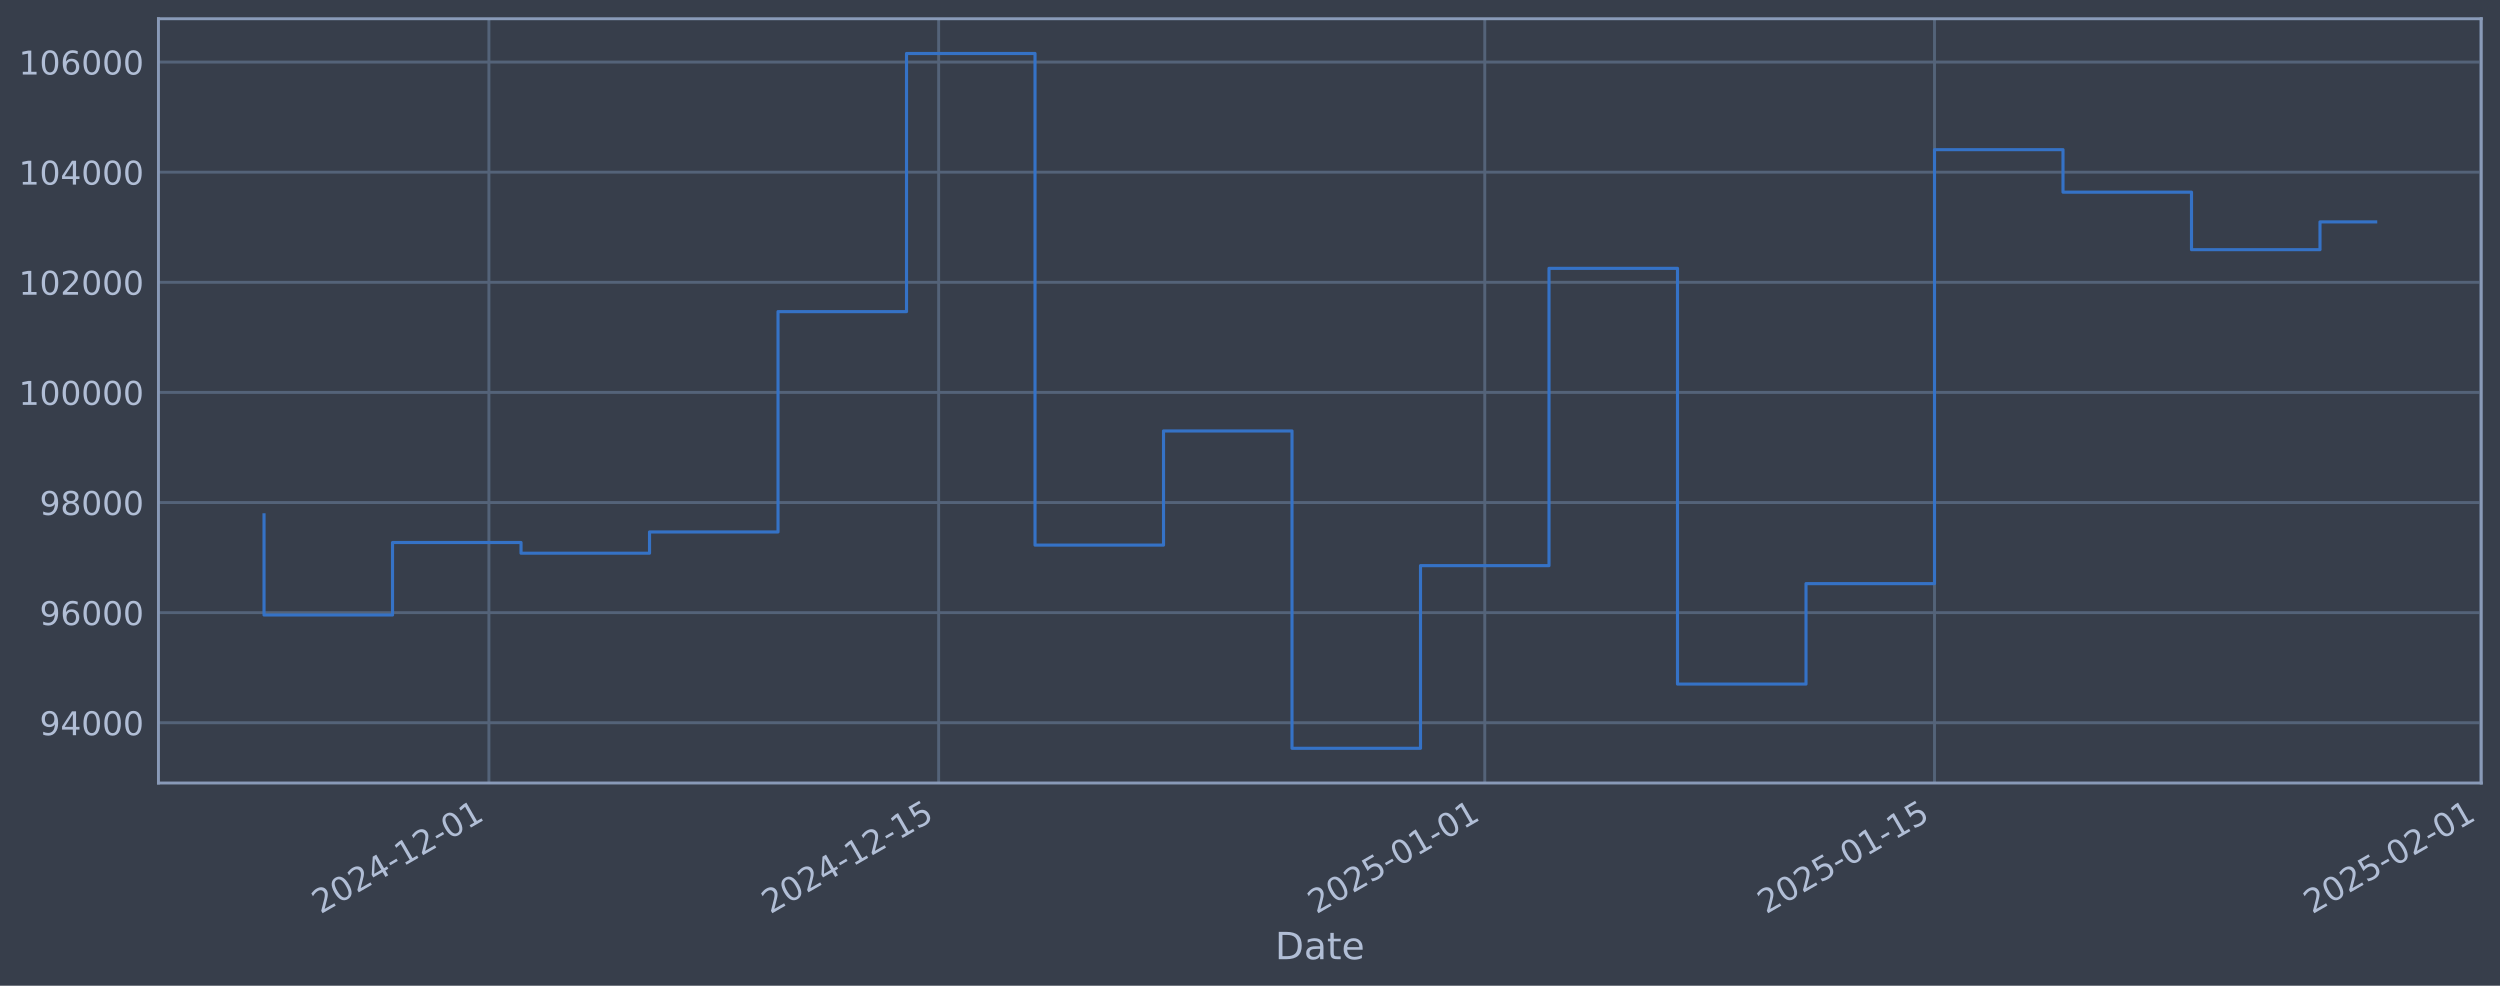
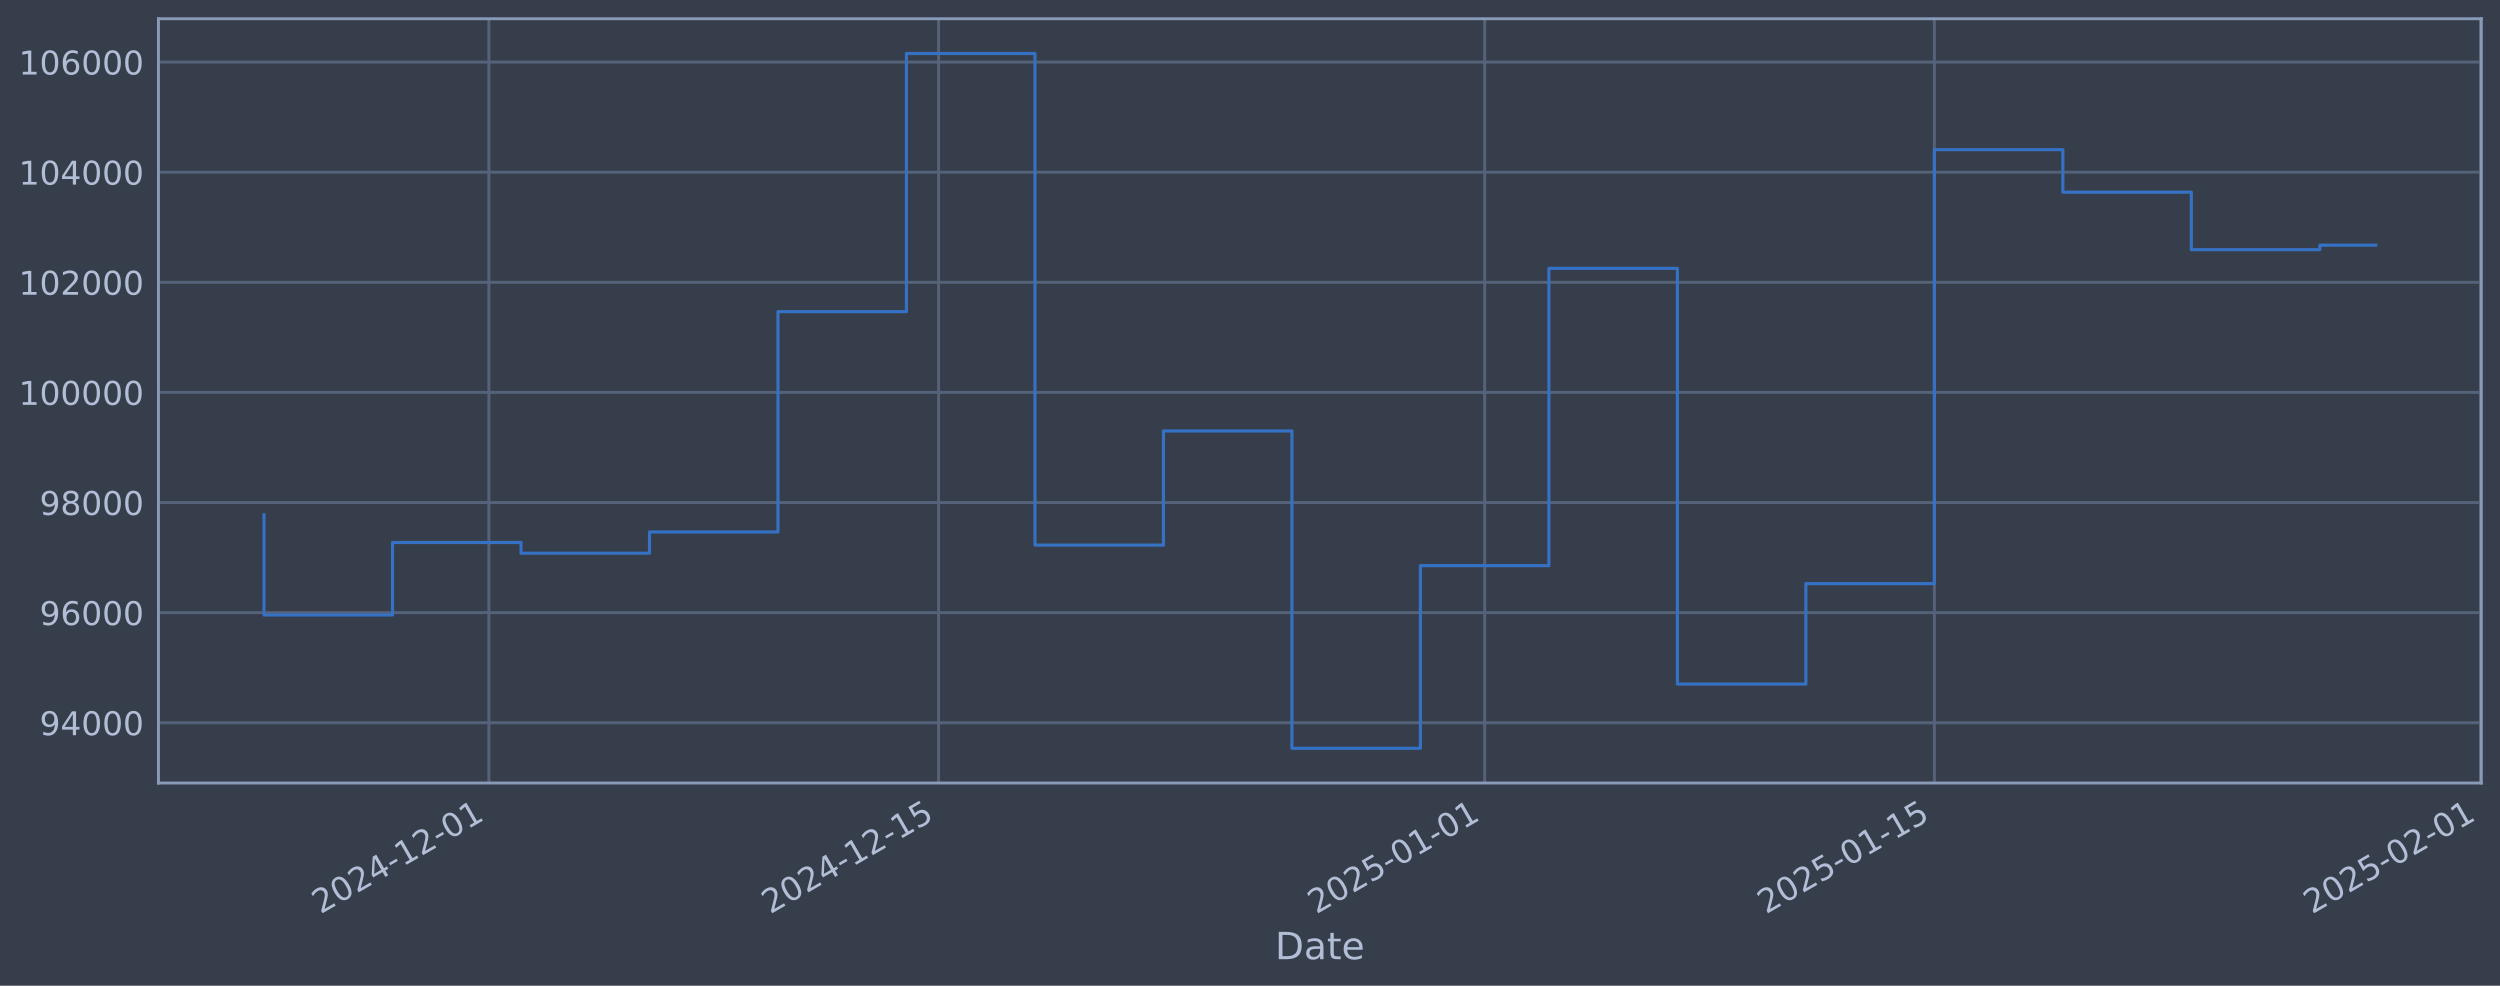
<svg xmlns="http://www.w3.org/2000/svg" xmlns:xlink="http://www.w3.org/1999/xlink" width="960.9pt" height="378.87pt" viewBox="0 0 960.9 378.87" version="1.1">
  <defs>
    <style type="text/css">*{stroke-linejoin: round; stroke-linecap: butt}</style>
  </defs>
  <g id="figure_1">
    <g id="patch_1">
      <path d="M 0 378.87  L 960.9 378.87  L 960.9 0  L 0 0  z " style="fill: #373e4b" />
    </g>
    <g id="axes_1">
      <g id="patch_2">
        <path d="M 60.901 300.96  L 953.701 300.96  L 953.701 7.2  L 60.901 7.2  z " style="fill: #373e4b" />
      </g>
      <g id="matplotlib.axis_1">
        <g id="xtick_1">
          <g id="line2d_1">
-             <path d="M 187.914 300.96  L 187.914 7.2  " clip-path="url(#p2be96900df)" style="fill: none; stroke: #546379; stroke-width: 1.12; stroke-linecap: square" />
+             <path d="M 187.907 300.96  L 187.907 7.2  " clip-path="url(#p4908991594)" style="fill: none; stroke: #546379; stroke-width: 1.12; stroke-linecap: square" />
          </g>
          <g id="line2d_2" />
          <g id="text_1">
-             <g style="fill: #b1bed6" transform="translate(123.1884 351.4642) rotate(-30) scale(0.126 -0.126)">
+             <g style="fill: #b1bed6" transform="translate(123.1812 351.4642) rotate(-30) scale(0.126 -0.126)">
              <defs>
                <path id="DejaVuSans-32" d="M 1228 531  L 3431 531  L 3431 0  L 469 0  L 469 531  Q 828 903 1448 1529  Q 2069 2156 2228 2338  Q 2531 2678 2651 2914  Q 2772 3150 2772 3378  Q 2772 3750 2511 3984  Q 2250 4219 1831 4219  Q 1534 4219 1204 4116  Q 875 4013 500 3803  L 500 4441  Q 881 4594 1212 4672  Q 1544 4750 1819 4750  Q 2544 4750 2975 4387  Q 3406 4025 3406 3419  Q 3406 3131 3298 2873  Q 3191 2616 2906 2266  Q 2828 2175 2409 1742  Q 1991 1309 1228 531  z " transform="scale(0.015625)" />
                <path id="DejaVuSans-30" d="M 2034 4250  Q 1547 4250 1301 3770  Q 1056 3291 1056 2328  Q 1056 1369 1301 889  Q 1547 409 2034 409  Q 2525 409 2770 889  Q 3016 1369 3016 2328  Q 3016 3291 2770 3770  Q 2525 4250 2034 4250  z M 2034 4750  Q 2819 4750 3233 4129  Q 3647 3509 3647 2328  Q 3647 1150 3233 529  Q 2819 -91 2034 -91  Q 1250 -91 836 529  Q 422 1150 422 2328  Q 422 3509 836 4129  Q 1250 4750 2034 4750  z " transform="scale(0.015625)" />
                <path id="DejaVuSans-34" d="M 2419 4116  L 825 1625  L 2419 1625  L 2419 4116  z M 2253 4666  L 3047 4666  L 3047 1625  L 3713 1625  L 3713 1100  L 3047 1100  L 3047 0  L 2419 0  L 2419 1100  L 313 1100  L 313 1709  L 2253 4666  z " transform="scale(0.015625)" />
                <path id="DejaVuSans-2d" d="M 313 2009  L 1997 2009  L 1997 1497  L 313 1497  L 313 2009  z " transform="scale(0.015625)" />
                <path id="DejaVuSans-31" d="M 794 531  L 1825 531  L 1825 4091  L 703 3866  L 703 4441  L 1819 4666  L 2450 4666  L 2450 531  L 3481 531  L 3481 0  L 794 0  L 794 531  z " transform="scale(0.015625)" />
              </defs>
              <use xlink:href="#DejaVuSans-32" />
              <use xlink:href="#DejaVuSans-30" transform="translate(63.62305 0)" />
              <use xlink:href="#DejaVuSans-32" transform="translate(127.2461 0)" />
              <use xlink:href="#DejaVuSans-34" transform="translate(190.8691 0)" />
              <use xlink:href="#DejaVuSans-2d" transform="translate(254.4922 0)" />
              <use xlink:href="#DejaVuSans-31" transform="translate(290.5762 0)" />
              <use xlink:href="#DejaVuSans-32" transform="translate(354.1992 0)" />
              <use xlink:href="#DejaVuSans-2d" transform="translate(417.8223 0)" />
              <use xlink:href="#DejaVuSans-30" transform="translate(453.9062 0)" />
              <use xlink:href="#DejaVuSans-31" transform="translate(517.5293 0)" />
            </g>
          </g>
        </g>
        <g id="xtick_2">
          <g id="line2d_3">
-             <path d="M 360.777 300.96  L 360.777 7.2  " clip-path="url(#p2be96900df)" style="fill: none; stroke: #546379; stroke-width: 1.12; stroke-linecap: square" />
+             <path d="M 360.755 300.96  L 360.755 7.2  " clip-path="url(#p4908991594)" style="fill: none; stroke: #546379; stroke-width: 1.12; stroke-linecap: square" />
          </g>
          <g id="line2d_4" />
          <g id="text_2">
-             <g style="fill: #b1bed6" transform="translate(296.0515 351.4642) rotate(-30) scale(0.126 -0.126)">
+             <g style="fill: #b1bed6" transform="translate(296.0299 351.4642) rotate(-30) scale(0.126 -0.126)">
              <defs>
                <path id="DejaVuSans-35" d="M 691 4666  L 3169 4666  L 3169 4134  L 1269 4134  L 1269 2991  Q 1406 3038 1543 3061  Q 1681 3084 1819 3084  Q 2600 3084 3056 2656  Q 3513 2228 3513 1497  Q 3513 744 3044 326  Q 2575 -91 1722 -91  Q 1428 -91 1123 -41  Q 819 9 494 109  L 494 744  Q 775 591 1075 516  Q 1375 441 1709 441  Q 2250 441 2565 725  Q 2881 1009 2881 1497  Q 2881 1984 2565 2268  Q 2250 2553 1709 2553  Q 1456 2553 1204 2497  Q 953 2441 691 2322  L 691 4666  z " transform="scale(0.015625)" />
              </defs>
              <use xlink:href="#DejaVuSans-32" />
              <use xlink:href="#DejaVuSans-30" transform="translate(63.62305 0)" />
              <use xlink:href="#DejaVuSans-32" transform="translate(127.2461 0)" />
              <use xlink:href="#DejaVuSans-34" transform="translate(190.8691 0)" />
              <use xlink:href="#DejaVuSans-2d" transform="translate(254.4922 0)" />
              <use xlink:href="#DejaVuSans-31" transform="translate(290.5762 0)" />
              <use xlink:href="#DejaVuSans-32" transform="translate(354.1992 0)" />
              <use xlink:href="#DejaVuSans-2d" transform="translate(417.8223 0)" />
              <use xlink:href="#DejaVuSans-31" transform="translate(453.9062 0)" />
              <use xlink:href="#DejaVuSans-35" transform="translate(517.5293 0)" />
            </g>
          </g>
        </g>
        <g id="xtick_3">
          <g id="line2d_5">
-             <path d="M 570.682 300.96  L 570.682 7.2  " clip-path="url(#p2be96900df)" style="fill: none; stroke: #546379; stroke-width: 1.12; stroke-linecap: square" />
+             <path d="M 570.643 300.96  L 570.643 7.2  " clip-path="url(#p4908991594)" style="fill: none; stroke: #546379; stroke-width: 1.12; stroke-linecap: square" />
          </g>
          <g id="line2d_6" />
          <g id="text_3">
-             <g style="fill: #b1bed6" transform="translate(505.9568 351.4642) rotate(-30) scale(0.126 -0.126)">
+             <g style="fill: #b1bed6" transform="translate(505.9176 351.4642) rotate(-30) scale(0.126 -0.126)">
              <use xlink:href="#DejaVuSans-32" />
              <use xlink:href="#DejaVuSans-30" transform="translate(63.62305 0)" />
              <use xlink:href="#DejaVuSans-32" transform="translate(127.2461 0)" />
              <use xlink:href="#DejaVuSans-35" transform="translate(190.8691 0)" />
              <use xlink:href="#DejaVuSans-2d" transform="translate(254.4922 0)" />
              <use xlink:href="#DejaVuSans-30" transform="translate(290.5762 0)" />
              <use xlink:href="#DejaVuSans-31" transform="translate(354.1992 0)" />
              <use xlink:href="#DejaVuSans-2d" transform="translate(417.8223 0)" />
              <use xlink:href="#DejaVuSans-30" transform="translate(453.9062 0)" />
              <use xlink:href="#DejaVuSans-31" transform="translate(517.5293 0)" />
            </g>
          </g>
        </g>
        <g id="xtick_4">
          <g id="line2d_7">
-             <path d="M 743.545 300.96  L 743.545 7.2  " clip-path="url(#p2be96900df)" style="fill: none; stroke: #546379; stroke-width: 1.12; stroke-linecap: square" />
+             <path d="M 743.492 300.96  L 743.492 7.2  " clip-path="url(#p4908991594)" style="fill: none; stroke: #546379; stroke-width: 1.12; stroke-linecap: square" />
          </g>
          <g id="line2d_8" />
          <g id="text_4">
-             <g style="fill: #b1bed6" transform="translate(678.8199 351.4642) rotate(-30) scale(0.126 -0.126)">
+             <g style="fill: #b1bed6" transform="translate(678.7662 351.4642) rotate(-30) scale(0.126 -0.126)">
              <use xlink:href="#DejaVuSans-32" />
              <use xlink:href="#DejaVuSans-30" transform="translate(63.62305 0)" />
              <use xlink:href="#DejaVuSans-32" transform="translate(127.2461 0)" />
              <use xlink:href="#DejaVuSans-35" transform="translate(190.8691 0)" />
              <use xlink:href="#DejaVuSans-2d" transform="translate(254.4922 0)" />
              <use xlink:href="#DejaVuSans-30" transform="translate(290.5762 0)" />
              <use xlink:href="#DejaVuSans-31" transform="translate(354.1992 0)" />
              <use xlink:href="#DejaVuSans-2d" transform="translate(417.8223 0)" />
              <use xlink:href="#DejaVuSans-31" transform="translate(453.9062 0)" />
              <use xlink:href="#DejaVuSans-35" transform="translate(517.5293 0)" />
            </g>
          </g>
        </g>
        <g id="xtick_5">
          <g id="line2d_9">
-             <path d="M 953.451 300.96  L 953.451 7.2  " clip-path="url(#p2be96900df)" style="fill: none; stroke: #546379; stroke-width: 1.12; stroke-linecap: square" />
+             <path d="M 953.379 300.96  L 953.379 7.2  " clip-path="url(#p4908991594)" style="fill: none; stroke: #546379; stroke-width: 1.12; stroke-linecap: square" />
          </g>
          <g id="line2d_10" />
          <g id="text_5">
-             <g style="fill: #b1bed6" transform="translate(888.7252 351.4642) rotate(-30) scale(0.126 -0.126)">
+             <g style="fill: #b1bed6" transform="translate(888.6539 351.4642) rotate(-30) scale(0.126 -0.126)">
              <use xlink:href="#DejaVuSans-32" />
              <use xlink:href="#DejaVuSans-30" transform="translate(63.62305 0)" />
              <use xlink:href="#DejaVuSans-32" transform="translate(127.2461 0)" />
              <use xlink:href="#DejaVuSans-35" transform="translate(190.8691 0)" />
              <use xlink:href="#DejaVuSans-2d" transform="translate(254.4922 0)" />
              <use xlink:href="#DejaVuSans-30" transform="translate(290.5762 0)" />
              <use xlink:href="#DejaVuSans-32" transform="translate(354.1992 0)" />
              <use xlink:href="#DejaVuSans-2d" transform="translate(417.8223 0)" />
              <use xlink:href="#DejaVuSans-30" transform="translate(453.9062 0)" />
              <use xlink:href="#DejaVuSans-31" transform="translate(517.5293 0)" />
            </g>
          </g>
        </g>
        <g id="text_6">
          <g style="fill: #b1bed6" transform="translate(490.0914 368.6753) scale(0.144 -0.144)">
            <defs>
              <path id="DejaVuSans-44" d="M 1259 4147  L 1259 519  L 2022 519  Q 2988 519 3436 956  Q 3884 1394 3884 2338  Q 3884 3275 3436 3711  Q 2988 4147 2022 4147  L 1259 4147  z M 628 4666  L 1925 4666  Q 3281 4666 3915 4102  Q 4550 3538 4550 2338  Q 4550 1131 3912 565  Q 3275 0 1925 0  L 628 0  L 628 4666  z " transform="scale(0.015625)" />
              <path id="DejaVuSans-61" d="M 2194 1759  Q 1497 1759 1228 1600  Q 959 1441 959 1056  Q 959 750 1161 570  Q 1363 391 1709 391  Q 2188 391 2477 730  Q 2766 1069 2766 1631  L 2766 1759  L 2194 1759  z M 3341 1997  L 3341 0  L 2766 0  L 2766 531  Q 2569 213 2275 61  Q 1981 -91 1556 -91  Q 1019 -91 701 211  Q 384 513 384 1019  Q 384 1609 779 1909  Q 1175 2209 1959 2209  L 2766 2209  L 2766 2266  Q 2766 2663 2505 2880  Q 2244 3097 1772 3097  Q 1472 3097 1187 3025  Q 903 2953 641 2809  L 641 3341  Q 956 3463 1253 3523  Q 1550 3584 1831 3584  Q 2591 3584 2966 3190  Q 3341 2797 3341 1997  z " transform="scale(0.015625)" />
              <path id="DejaVuSans-74" d="M 1172 4494  L 1172 3500  L 2356 3500  L 2356 3053  L 1172 3053  L 1172 1153  Q 1172 725 1289 603  Q 1406 481 1766 481  L 2356 481  L 2356 0  L 1766 0  Q 1100 0 847 248  Q 594 497 594 1153  L 594 3053  L 172 3053  L 172 3500  L 594 3500  L 594 4494  L 1172 4494  z " transform="scale(0.015625)" />
              <path id="DejaVuSans-65" d="M 3597 1894  L 3597 1613  L 953 1613  Q 991 1019 1311 708  Q 1631 397 2203 397  Q 2534 397 2845 478  Q 3156 559 3463 722  L 3463 178  Q 3153 47 2828 -22  Q 2503 -91 2169 -91  Q 1331 -91 842 396  Q 353 884 353 1716  Q 353 2575 817 3079  Q 1281 3584 2069 3584  Q 2775 3584 3186 3129  Q 3597 2675 3597 1894  z M 3022 2063  Q 3016 2534 2758 2815  Q 2500 3097 2075 3097  Q 1594 3097 1305 2825  Q 1016 2553 972 2059  L 3022 2063  z " transform="scale(0.015625)" />
            </defs>
            <use xlink:href="#DejaVuSans-44" />
            <use xlink:href="#DejaVuSans-61" transform="translate(77.00195 0)" />
            <use xlink:href="#DejaVuSans-74" transform="translate(138.2812 0)" />
            <use xlink:href="#DejaVuSans-65" transform="translate(177.4902 0)" />
          </g>
        </g>
      </g>
      <g id="matplotlib.axis_2">
        <g id="ytick_1">
          <g id="line2d_11">
-             <path d="M 60.901 277.797  L 953.701 277.797  " clip-path="url(#p2be96900df)" style="fill: none; stroke: #546379; stroke-width: 1.12; stroke-linecap: square" />
+             <path d="M 60.901 277.797  L 953.701 277.797  " clip-path="url(#p4908991594)" style="fill: none; stroke: #546379; stroke-width: 1.12; stroke-linecap: square" />
          </g>
          <g id="line2d_12" />
          <g id="text_7">
            <g style="fill: #b1bed6" transform="translate(15.21675 282.5841) scale(0.126 -0.126)">
              <defs>
                <path id="DejaVuSans-39" d="M 703 97  L 703 672  Q 941 559 1184 500  Q 1428 441 1663 441  Q 2288 441 2617 861  Q 2947 1281 2994 2138  Q 2813 1869 2534 1725  Q 2256 1581 1919 1581  Q 1219 1581 811 2004  Q 403 2428 403 3163  Q 403 3881 828 4315  Q 1253 4750 1959 4750  Q 2769 4750 3195 4129  Q 3622 3509 3622 2328  Q 3622 1225 3098 567  Q 2575 -91 1691 -91  Q 1453 -91 1209 -44  Q 966 3 703 97  z M 1959 2075  Q 2384 2075 2632 2365  Q 2881 2656 2881 3163  Q 2881 3666 2632 3958  Q 2384 4250 1959 4250  Q 1534 4250 1286 3958  Q 1038 3666 1038 3163  Q 1038 2656 1286 2365  Q 1534 2075 1959 2075  z " transform="scale(0.015625)" />
              </defs>
              <use xlink:href="#DejaVuSans-39" />
              <use xlink:href="#DejaVuSans-34" transform="translate(63.62305 0)" />
              <use xlink:href="#DejaVuSans-30" transform="translate(127.2461 0)" />
              <use xlink:href="#DejaVuSans-30" transform="translate(190.8691 0)" />
              <use xlink:href="#DejaVuSans-30" transform="translate(254.4922 0)" />
            </g>
          </g>
        </g>
        <g id="ytick_2">
          <g id="line2d_13">
-             <path d="M 60.901 235.473  L 953.701 235.473  " clip-path="url(#p2be96900df)" style="fill: none; stroke: #546379; stroke-width: 1.12; stroke-linecap: square" />
+             <path d="M 60.901 235.473  L 953.701 235.473  " clip-path="url(#p4908991594)" style="fill: none; stroke: #546379; stroke-width: 1.12; stroke-linecap: square" />
          </g>
          <g id="line2d_14" />
          <g id="text_8">
            <g style="fill: #b1bed6" transform="translate(15.21675 240.2602) scale(0.126 -0.126)">
              <defs>
                <path id="DejaVuSans-36" d="M 2113 2584  Q 1688 2584 1439 2293  Q 1191 2003 1191 1497  Q 1191 994 1439 701  Q 1688 409 2113 409  Q 2538 409 2786 701  Q 3034 994 3034 1497  Q 3034 2003 2786 2293  Q 2538 2584 2113 2584  z M 3366 4563  L 3366 3988  Q 3128 4100 2886 4159  Q 2644 4219 2406 4219  Q 1781 4219 1451 3797  Q 1122 3375 1075 2522  Q 1259 2794 1537 2939  Q 1816 3084 2150 3084  Q 2853 3084 3261 2657  Q 3669 2231 3669 1497  Q 3669 778 3244 343  Q 2819 -91 2113 -91  Q 1303 -91 875 529  Q 447 1150 447 2328  Q 447 3434 972 4092  Q 1497 4750 2381 4750  Q 2619 4750 2861 4703  Q 3103 4656 3366 4563  z " transform="scale(0.015625)" />
              </defs>
              <use xlink:href="#DejaVuSans-39" />
              <use xlink:href="#DejaVuSans-36" transform="translate(63.62305 0)" />
              <use xlink:href="#DejaVuSans-30" transform="translate(127.2461 0)" />
              <use xlink:href="#DejaVuSans-30" transform="translate(190.8691 0)" />
              <use xlink:href="#DejaVuSans-30" transform="translate(254.4922 0)" />
            </g>
          </g>
        </g>
        <g id="ytick_3">
          <g id="line2d_15">
-             <path d="M 60.901 193.149  L 953.701 193.149  " clip-path="url(#p2be96900df)" style="fill: none; stroke: #546379; stroke-width: 1.12; stroke-linecap: square" />
+             <path d="M 60.901 193.149  L 953.701 193.149  " clip-path="url(#p4908991594)" style="fill: none; stroke: #546379; stroke-width: 1.12; stroke-linecap: square" />
          </g>
          <g id="line2d_16" />
          <g id="text_9">
            <g style="fill: #b1bed6" transform="translate(15.21675 197.9364) scale(0.126 -0.126)">
              <defs>
                <path id="DejaVuSans-38" d="M 2034 2216  Q 1584 2216 1326 1975  Q 1069 1734 1069 1313  Q 1069 891 1326 650  Q 1584 409 2034 409  Q 2484 409 2743 651  Q 3003 894 3003 1313  Q 3003 1734 2745 1975  Q 2488 2216 2034 2216  z M 1403 2484  Q 997 2584 770 2862  Q 544 3141 544 3541  Q 544 4100 942 4425  Q 1341 4750 2034 4750  Q 2731 4750 3128 4425  Q 3525 4100 3525 3541  Q 3525 3141 3298 2862  Q 3072 2584 2669 2484  Q 3125 2378 3379 2068  Q 3634 1759 3634 1313  Q 3634 634 3220 271  Q 2806 -91 2034 -91  Q 1263 -91 848 271  Q 434 634 434 1313  Q 434 1759 690 2068  Q 947 2378 1403 2484  z M 1172 3481  Q 1172 3119 1398 2916  Q 1625 2713 2034 2713  Q 2441 2713 2670 2916  Q 2900 3119 2900 3481  Q 2900 3844 2670 4047  Q 2441 4250 2034 4250  Q 1625 4250 1398 4047  Q 1172 3844 1172 3481  z " transform="scale(0.015625)" />
              </defs>
              <use xlink:href="#DejaVuSans-39" />
              <use xlink:href="#DejaVuSans-38" transform="translate(63.62305 0)" />
              <use xlink:href="#DejaVuSans-30" transform="translate(127.2461 0)" />
              <use xlink:href="#DejaVuSans-30" transform="translate(190.8691 0)" />
              <use xlink:href="#DejaVuSans-30" transform="translate(254.4922 0)" />
            </g>
          </g>
        </g>
        <g id="ytick_4">
          <g id="line2d_17">
-             <path d="M 60.901 150.826  L 953.701 150.826  " clip-path="url(#p2be96900df)" style="fill: none; stroke: #546379; stroke-width: 1.12; stroke-linecap: square" />
+             <path d="M 60.901 150.826  L 953.701 150.826  " clip-path="url(#p4908991594)" style="fill: none; stroke: #546379; stroke-width: 1.12; stroke-linecap: square" />
          </g>
          <g id="line2d_18" />
          <g id="text_10">
            <g style="fill: #b1bed6" transform="translate(7.2 155.6126) scale(0.126 -0.126)">
              <use xlink:href="#DejaVuSans-31" />
              <use xlink:href="#DejaVuSans-30" transform="translate(63.62305 0)" />
              <use xlink:href="#DejaVuSans-30" transform="translate(127.2461 0)" />
              <use xlink:href="#DejaVuSans-30" transform="translate(190.8691 0)" />
              <use xlink:href="#DejaVuSans-30" transform="translate(254.4922 0)" />
              <use xlink:href="#DejaVuSans-30" transform="translate(318.1152 0)" />
            </g>
          </g>
        </g>
        <g id="ytick_5">
          <g id="line2d_19">
-             <path d="M 60.901 108.502  L 953.701 108.502  " clip-path="url(#p2be96900df)" style="fill: none; stroke: #546379; stroke-width: 1.12; stroke-linecap: square" />
+             <path d="M 60.901 108.502  L 953.701 108.502  " clip-path="url(#p4908991594)" style="fill: none; stroke: #546379; stroke-width: 1.12; stroke-linecap: square" />
          </g>
          <g id="line2d_20" />
          <g id="text_11">
            <g style="fill: #b1bed6" transform="translate(7.2 113.2888) scale(0.126 -0.126)">
              <use xlink:href="#DejaVuSans-31" />
              <use xlink:href="#DejaVuSans-30" transform="translate(63.62305 0)" />
              <use xlink:href="#DejaVuSans-32" transform="translate(127.2461 0)" />
              <use xlink:href="#DejaVuSans-30" transform="translate(190.8691 0)" />
              <use xlink:href="#DejaVuSans-30" transform="translate(254.4922 0)" />
              <use xlink:href="#DejaVuSans-30" transform="translate(318.1152 0)" />
            </g>
          </g>
        </g>
        <g id="ytick_6">
          <g id="line2d_21">
-             <path d="M 60.901 66.178  L 953.701 66.178  " clip-path="url(#p2be96900df)" style="fill: none; stroke: #546379; stroke-width: 1.12; stroke-linecap: square" />
+             <path d="M 60.901 66.178  L 953.701 66.178  " clip-path="url(#p4908991594)" style="fill: none; stroke: #546379; stroke-width: 1.12; stroke-linecap: square" />
          </g>
          <g id="line2d_22" />
          <g id="text_12">
            <g style="fill: #b1bed6" transform="translate(7.2 70.96502) scale(0.126 -0.126)">
              <use xlink:href="#DejaVuSans-31" />
              <use xlink:href="#DejaVuSans-30" transform="translate(63.62305 0)" />
              <use xlink:href="#DejaVuSans-34" transform="translate(127.2461 0)" />
              <use xlink:href="#DejaVuSans-30" transform="translate(190.8691 0)" />
              <use xlink:href="#DejaVuSans-30" transform="translate(254.4922 0)" />
              <use xlink:href="#DejaVuSans-30" transform="translate(318.1152 0)" />
            </g>
          </g>
        </g>
        <g id="ytick_7">
          <g id="line2d_23">
-             <path d="M 60.901 23.854  L 953.701 23.854  " clip-path="url(#p2be96900df)" style="fill: none; stroke: #546379; stroke-width: 1.12; stroke-linecap: square" />
+             <path d="M 60.901 23.854  L 953.701 23.854  " clip-path="url(#p4908991594)" style="fill: none; stroke: #546379; stroke-width: 1.12; stroke-linecap: square" />
          </g>
          <g id="line2d_24" />
          <g id="text_13">
            <g style="fill: #b1bed6" transform="translate(7.2 28.64121) scale(0.126 -0.126)">
              <use xlink:href="#DejaVuSans-31" />
              <use xlink:href="#DejaVuSans-30" transform="translate(63.62305 0)" />
              <use xlink:href="#DejaVuSans-36" transform="translate(127.2461 0)" />
              <use xlink:href="#DejaVuSans-30" transform="translate(190.8691 0)" />
              <use xlink:href="#DejaVuSans-30" transform="translate(254.4922 0)" />
              <use xlink:href="#DejaVuSans-30" transform="translate(318.1152 0)" />
            </g>
          </g>
        </g>
      </g>
      <g id="line2d_25">
-         <path d="M 101.482 197.87  L 101.482 236.383  L 150.872 236.383  L 150.872 208.521  L 200.261 208.521  L 200.261 212.628  L 249.651 212.628  L 249.651 204.459  L 299.04 204.459  L 299.04 119.77  L 348.43 119.77  L 348.43 20.553  L 397.819 20.553  L 397.819 209.517  L 447.209 209.517  L 447.209 165.636  L 496.598 165.636  L 496.598 287.607  L 545.988 287.607  L 545.988 217.409  L 595.377 217.409  L 595.377 103.141  L 644.767 103.141  L 644.767 262.927  L 694.156 262.927  L 694.156 224.318  L 743.545 224.318  L 743.545 57.525  L 792.935 57.525  L 792.935 73.859  L 842.324 73.859  L 842.324 95.961  L 891.714 95.961  L 891.714 85.288  L 913.119 85.288  " clip-path="url(#p2be96900df)" style="fill: none; stroke: #3572c6; stroke-width: 1.2; stroke-linecap: square" />
+         <path d="M 101.482 197.87  L 101.482 236.383  L 150.868 236.383  L 150.868 208.521  L 200.253 208.521  L 200.253 212.628  L 249.638 212.628  L 249.638 204.459  L 299.024 204.459  L 299.024 119.77  L 348.409 119.77  L 348.409 20.553  L 397.794 20.553  L 397.794 209.517  L 447.18 209.517  L 447.18 165.636  L 496.565 165.636  L 496.565 287.607  L 545.95 287.607  L 545.95 217.409  L 595.336 217.409  L 595.336 103.141  L 644.721 103.141  L 644.721 262.927  L 694.106 262.927  L 694.106 224.318  L 743.492 224.318  L 743.492 57.525  L 792.877 57.525  L 792.877 73.859  L 842.262 73.859  L 842.262 95.961  L 891.648 95.961  L 891.648 94.234  L 913.119 94.234  " clip-path="url(#p4908991594)" style="fill: none; stroke: #3572c6; stroke-width: 1.2; stroke-linecap: square" />
      </g>
      <g id="patch_3">
        <path d="M 60.901 300.96  L 60.901 7.2  " style="fill: none; stroke: #899ab8; stroke-width: 1.12; stroke-linejoin: miter; stroke-linecap: square" />
      </g>
      <g id="patch_4">
        <path d="M 953.701 300.96  L 953.701 7.2  " style="fill: none; stroke: #899ab8; stroke-width: 1.12; stroke-linejoin: miter; stroke-linecap: square" />
      </g>
      <g id="patch_5">
        <path d="M 60.901 300.96  L 953.701 300.96  " style="fill: none; stroke: #899ab8; stroke-width: 1.12; stroke-linejoin: miter; stroke-linecap: square" />
      </g>
      <g id="patch_6">
        <path d="M 60.901 7.2  L 953.701 7.2  " style="fill: none; stroke: #899ab8; stroke-width: 1.12; stroke-linejoin: miter; stroke-linecap: square" />
      </g>
    </g>
  </g>
  <defs>
-     <clipPath id="p2be96900df">
+     <clipPath id="p4908991594">
      <rect x="60.901" y="7.2" width="892.8" height="293.76" />
    </clipPath>
  </defs>
</svg>
